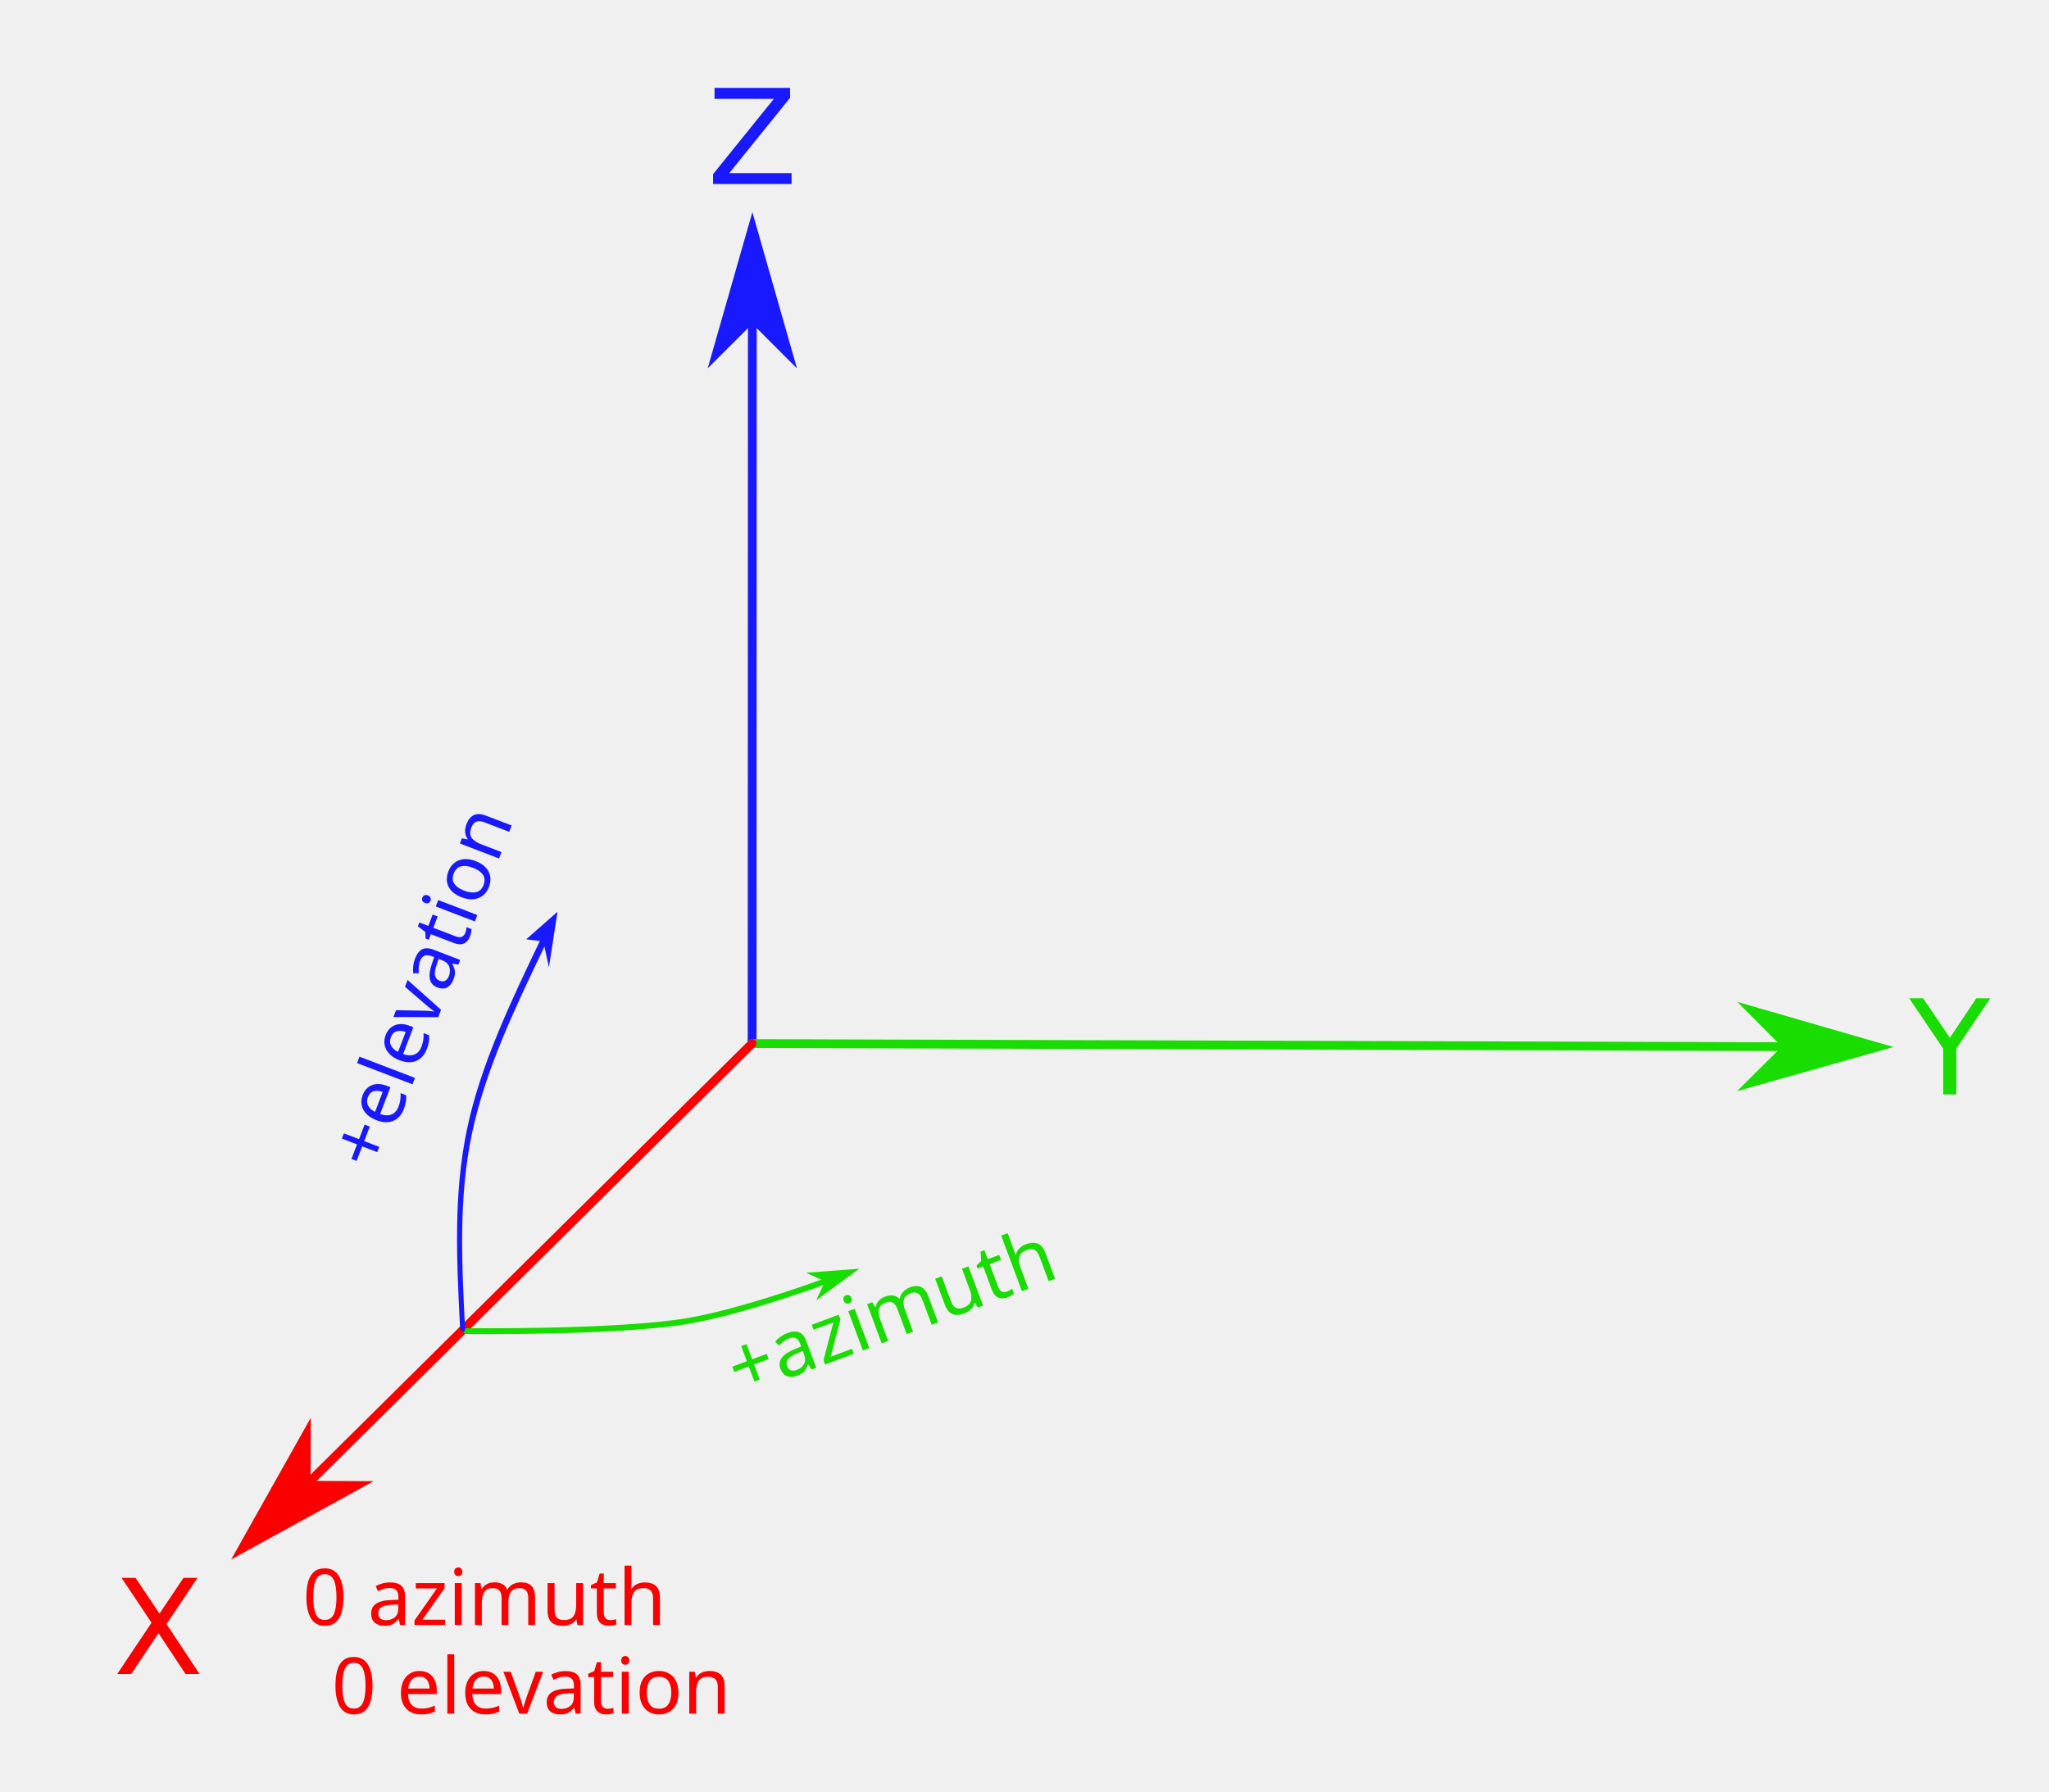
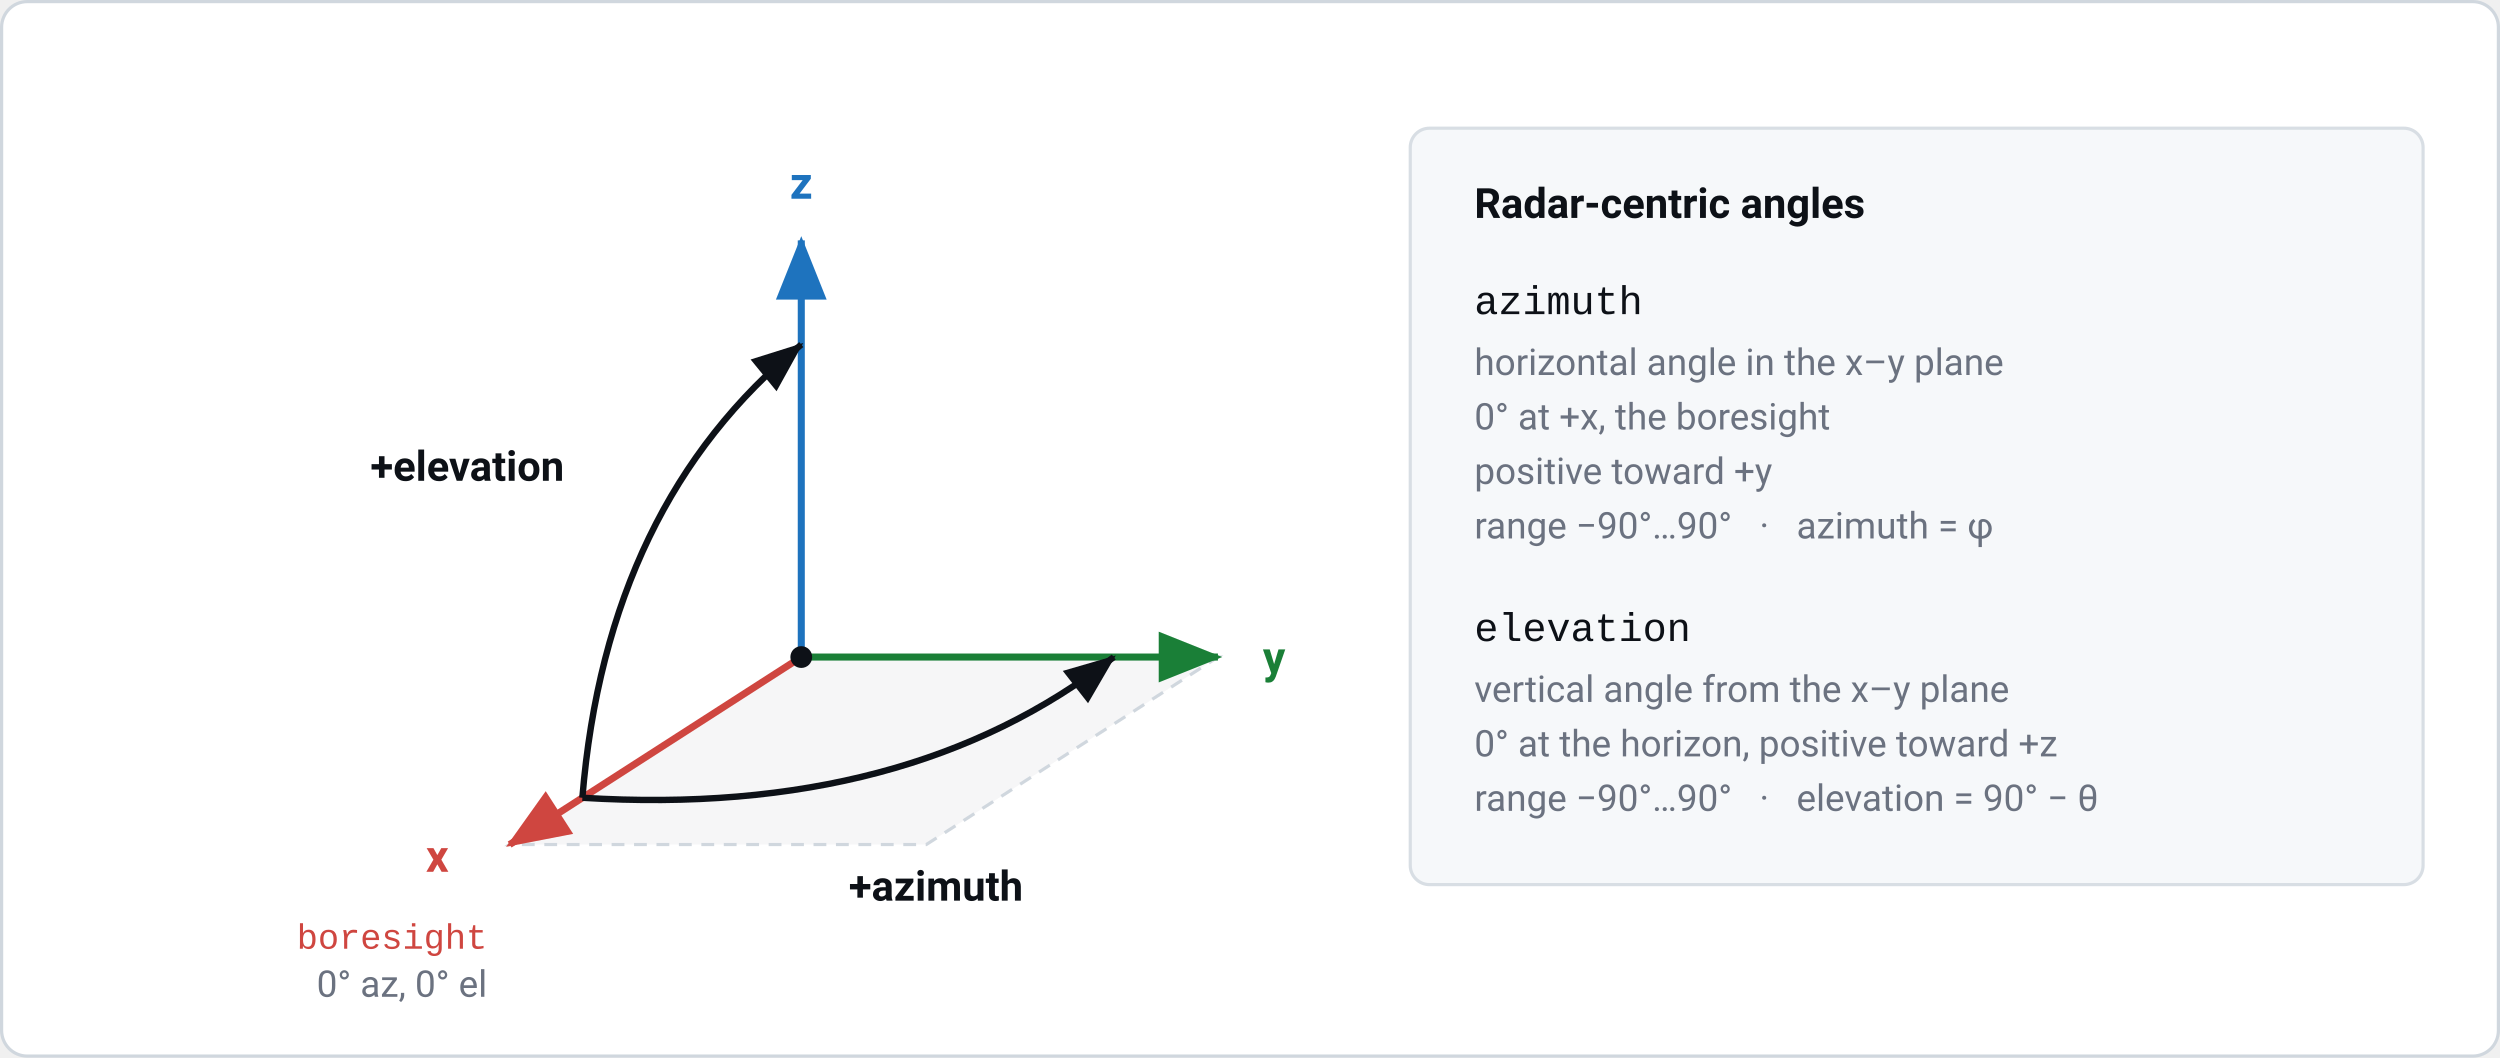
- <svg xmlns="http://www.w3.org/2000/svg" width="699.1" height="611.3" enable-background="new 0 0 661.296 552.551" overflow="visible" version="1.1" viewBox="0 0 699.1 611.3" xml:space="preserve" id="svg44">
-   <defs id="defs3">
-     <marker style="overflow:visible" id="DartArrow" refX="0" refY="0" orient="auto-start-reverse" markerWidth="1" markerHeight="1" viewBox="0 0 1 1" preserveAspectRatio="xMidYMid">
-       <path style="fill:context-stroke;fill-rule:evenodd;stroke:none" d="M 0,0 5,-5 -12.5,0 5,5 Z" transform="scale(-0.5)" id="path45" />
+ <svg xmlns="http://www.w3.org/2000/svg" viewBox="0 0 780 330" width="780" height="330" role="img" aria-label="Radar-centric azimuth and elevation angles referenced to boresight along plus x">
+   <style>
+     .bg    { fill:#ffffff; stroke:#d0d7de; stroke-width:1 }
+     .panel { fill:#f6f8fa; stroke:#d8dee4; stroke-width:1 }
+     .hd    { font:600 13px 'IBM Plex Sans','Segoe UI',Roboto,Helvetica,Arial,sans-serif; fill:#0d1117 }
+     .lbl   { font:11.5px 'IBM Plex Sans','Segoe UI',Roboto,Helvetica,Arial,sans-serif; fill:#6b7280 }
+     .ax    { font:600 14px 'IBM Plex Sans','Segoe UI',Roboto,Helvetica,Arial,sans-serif }
+     .mono  { font:12.5px 'IBM Plex Mono',Consolas,'Courier New',monospace; fill:#0d1117 }
+     .ang   { font:600 13px 'IBM Plex Sans','Segoe UI',Roboto,Helvetica,Arial,sans-serif; fill:#0d1117 }
+     .aX    { stroke:#cf4640; stroke-width:2.2; fill:none }
+     .aY    { stroke:#1a7f37; stroke-width:2.2; fill:none }
+     .aZ    { stroke:#1e73be; stroke-width:2.2; fill:none }
+     .arc   { stroke:#0d1117; stroke-width:2; fill:none }
+   </style>
+   <defs>
+     <marker id="mX" markerWidth="10" markerHeight="9" refX="8.4" refY="3.6" orient="auto">
+       <path d="M0,0 L9,3.6 L0,7.2 z" fill="#cf4640" />
    </marker>
-     <marker id="Arrow1Lstart" overflow="visible" orient="auto">
-       <path transform="matrix(.8 0 0 .8 10 0)" d="m0 0 5-5-17.5 5 17.5 5z" fill="#1919ff" fill-rule="evenodd" stroke="#1919ff" stroke-width="1pt" id="path1" />
+     <marker id="mY" markerWidth="10" markerHeight="9" refX="8.4" refY="3.6" orient="auto">
+       <path d="M0,0 L9,3.6 L0,7.2 z" fill="#1a7f37" />
    </marker>
-     <marker id="b" overflow="visible" orient="auto">
-       <path transform="matrix(.8 0 0 .8 10 0)" d="m0 0 5-5-17.5 5 17.5 5z" fill="#fa0000" fill-rule="evenodd" stroke="#fa0000" stroke-width="1pt" id="path2" />
+     <marker id="mZ" markerWidth="10" markerHeight="9" refX="8.4" refY="3.6" orient="auto">
+       <path d="M0,0 L9,3.6 L0,7.2 z" fill="#1e73be" />
    </marker>
-     <marker id="a" overflow="visible" orient="auto">
-       <path transform="matrix(.8 0 0 .8 10 0)" d="m0 0 5-5-17.5 5 17.5 5z" fill="#19dc00" fill-rule="evenodd" stroke="#19dc00" stroke-width="1pt" id="path3" />
+     <marker id="mA" markerWidth="9" markerHeight="8" refX="7.6" refY="3.2" orient="auto">
+       <path d="M0,0 L8,3.2 L0,6.4 z" fill="#0d1117" />
    </marker>
  </defs>
-   <symbol id="Org._Chart_-_Connector" transform="translate(47.4 25.39)" viewBox="-5.694 -17.641 11.389 35.281">
-     <path d="m0.999 17.64v-26.14c1.848 1.26 3.053 1.887 4.696 1.951-2.833-2.865-4.307-6.59-5.695-11.09-1.328 4.5-2.949 8.061-5.695 11.09 1.785-0.193 2.863-0.715 4.828-1.99v26.18z" id="path6" />
-   </symbol>
-   <g fill="#1919ff" aria-label="Z" id="g7">
-     <path d="m 243.8,30 h 25.77 v 3.384 l -20.74,25.69 h 21.25 v 3.735 H 243.3 v -3.384 l 20.74,-25.69 H 243.8 Z" fill="#1919ff" id="path7" />
-   </g>
-   <path d="m 256.7,78.22 -0.083,277.9" fill="#1919ff" fill-rule="evenodd" marker-start="url(#Arrow1Lstart)" stroke="#1919ff" stroke-linecap="round" stroke-linejoin="round" stroke-miterlimit="2" stroke-width="3" style="paint-order:stroke markers fill" id="path8" />
-   <g fill="#fa0000" aria-label="X" id="g9">
-     <path d="m 41.49,538.5 h 4.768 l 8.152,12.19 8.196,-12.19 h 4.768 l -10.55,15.75 11.25,17.05 h -4.768 l -9.229,-13.95 -9.294,13.95 h -4.79 l 11.71,-17.51 z" fill="#fa0000" id="path9" />
-   </g>
-   <path d="M 640.2,357.3 256.7,356.145" fill="#19dc00" fill-rule="evenodd" marker-start="url(#a)" stroke="#19dc00" stroke-linecap="round" stroke-linejoin="round" stroke-miterlimit="2" stroke-width="3" style="paint-order:stroke markers fill" id="path10" />
-   <g fill="#19dc00" aria-label="Y" id="g11">
-     <path d="m 651.4,340.7 h 4.768 l 9.097,13.49 9.031,-13.49 h 4.768 l -11.6,17.18 v 15.62 h -4.46 v -15.62 z" fill="#19dc00" id="path11" />
-   </g>
-   <g fill-rule="evenodd" stroke-linecap="round" stroke-linejoin="round" stroke-miterlimit="2" id="g15">
-     <path d="m 83.02,528.1 173.6,-172" fill="#fa0000" marker-start="url(#b)" stroke="#fa0000" stroke-width="3" style="paint-order:stroke markers fill" id="path15" />
-   </g>
-   <text x="519.194" y="497.218" fill="#5b5b5b" fill-rule="evenodd" font-family="Arial" font-size="85.33px" font-style="italic" stroke-dashoffset="17.6" stroke-linecap="round" stroke-linejoin="round" stroke-miterlimit="2" stroke-width="3" style="line-height:1.25;font-variant-ligatures:normal;font-variant-caps:normal;font-variant-numeric:normal;font-feature-settings:normal;paint-order:stroke markers fill" xml:space="preserve" id="text24">
-     <tspan x="519.194" y="574.289" id="tspan24" />
-   </text>
-   <path style="fill:none;stroke:#19dc00;stroke-width:2;stroke-linecap:round;stroke-dasharray:none;stroke-opacity:1;marker-end:url(#DartArrow)" d="m 159.16,454.278 c 0,0 50.462,0.585 74.687,-3.315 19.007,-3.06 47.617,-13.645 47.617,-13.645" id="path44" />
-   <text xml:space="preserve" style="font-weight:500;font-size:26.667px;font-family:'IBM Plex Mono';-inkscape-font-specification:'IBM Plex Mono Medium';text-align:center;letter-spacing:0px;text-anchor:middle;fill:#19dc00;fill-opacity:1;stroke:#000000;stroke-width:2;stroke-linecap:round;stroke-dasharray:none;stroke-opacity:1" x="134.386" y="534.655" id="text45" transform="rotate(-20.43523)">
-     <tspan id="tspan45" x="142.386" y="534.655" style="font-size:26.667px;fill:#19dc00;fill-opacity:1;stroke:none">+azimuth </tspan>
-   </text>
-   <text xml:space="preserve" style="font-weight:500;font-size:26.667px;font-family:'IBM Plex Mono';-inkscape-font-specification:'IBM Plex Mono Medium';text-align:center;letter-spacing:0px;text-anchor:middle;fill:#1919ff;fill-opacity:1;stroke:#000000;stroke-width:2;stroke-linecap:round;stroke-dasharray:none;stroke-opacity:1" x="-252.734" y="263.792" id="text45-4" transform="rotate(-69.04194)">
-     <tspan id="tspan45-9" x="-252.734" y="263.792" style="font-size:26.667px;fill:#1919ff;fill-opacity:1;stroke:none">+elevation</tspan>
-   </text>
-   <path style="fill:none;fill-opacity:1;stroke:#1919ff;stroke-width:2.672;stroke-linecap:round;stroke-dasharray:none;stroke-opacity:1;marker-end:url(#DartArrow)" d="m 257.9,248.023 c -15.469,20.059 -30.938,40.118 -40.846,67.736 -9.908,27.619 -14.254,62.795 -18.6,97.971" id="path46" transform="matrix(0.5402888,0.7834843,0.3600374,-0.5149701,-70.81751,378.8635)" />
-   <text xml:space="preserve" style="font-weight:500;font-size:26.667px;font-family:'IBM Plex Mono';-inkscape-font-specification:'IBM Plex Mono Medium';text-align:center;letter-spacing:0px;text-anchor:middle;fill:#fa0000;fill-opacity:1;stroke:#000000;stroke-width:3;stroke-linecap:round" x="175.663" y="554.58" id="text1">
-     <tspan x="175.663" y="554.58" style="fill:#fa0000;fill-opacity:1;stroke:none" id="tspan2">0 azimuth</tspan>
-   </text>
-   <text xml:space="preserve" style="font-weight:500;font-size:26.667px;font-family:'IBM Plex Mono';-inkscape-font-specification:'IBM Plex Mono Medium';text-align:center;letter-spacing:0px;text-anchor:middle;fill:#fa0000;fill-opacity:1;stroke:#000000;stroke-width:3;stroke-linecap:round" x="191.663" y="584.83" id="text1-8">
-     <tspan x="191.663" y="584.83" style="fill:#fa0000;fill-opacity:1;stroke:none" id="tspan2-4">0 elevation</tspan>
-   </text>
+   <rect class="bg" x="0.5" y="0.5" width="779" height="329" rx="8" />
+   <path d="M250,205 L159,263.5 L289,263.5 L380,205 Z" fill="#6b7280" fill-opacity="0.06" stroke="#d0d7de" stroke-width="1" stroke-dasharray="4 3" />
+   <line class="aZ" x1="250" y1="205" x2="250" y2="75" marker-end="url(#mZ)" />
+   <line class="aY" x1="250" y1="205" x2="380" y2="205" marker-end="url(#mY)" />
+   <line class="aX" x1="250" y1="205" x2="159" y2="263.5" marker-end="url(#mX)" />
+   <text class="ax" x="250" y="62" text-anchor="middle" fill="#1e73be">z</text>
+   <text class="ax" x="394" y="210" fill="#1a7f37">y</text>
+   <text class="ax" x="140" y="272" text-anchor="end" fill="#cf4640">x</text>
+   <circle cx="250" cy="205" r="3.4" fill="#0d1117" />
+   <text class="mono" x="152" y="296" text-anchor="end" style="font-size:11px;fill:#cf4640">boresight</text>
+   <text class="lbl" x="152" y="311" text-anchor="end">0° az, 0° el</text>
+   <path class="arc" d="M181.7,248.9 Q283.3,255.2 347.5,205" marker-end="url(#mA)" />
+   <text class="ang" x="292" y="281" text-anchor="middle">+azimuth</text>
+   <path class="arc" d="M181.7,248.9 Q189.2,157.2 250,107.5" marker-end="url(#mA)" />
+   <text class="ang" x="176" y="150" text-anchor="end">+elevation</text>
+   <rect class="panel" x="440" y="40" width="316" height="236" rx="6" />
+   <text class="hd" x="460" y="68">Radar-centric angles</text>
+   <text class="mono" x="460" y="98">azimuth</text>
+   <text class="lbl" x="460" y="117">horizontal angle in the x–y plane</text>
+   <text class="lbl" x="460" y="134">0° at +x, the boresight</text>
+   <text class="lbl" x="460" y="151">positive toward +y</text>
+   <text class="lbl" x="460" y="168">range −90°…90°   ·   azimuth = φ</text>
+   <text class="mono" x="460" y="200">elevation</text>
+   <text class="lbl" x="460" y="219">vertical angle from the x–y plane</text>
+   <text class="lbl" x="460" y="236">0° at the horizon, positive toward +z</text>
+   <text class="lbl" x="460" y="253">range −90°…90°   ·   elevation = 90° − θ</text>
</svg>
